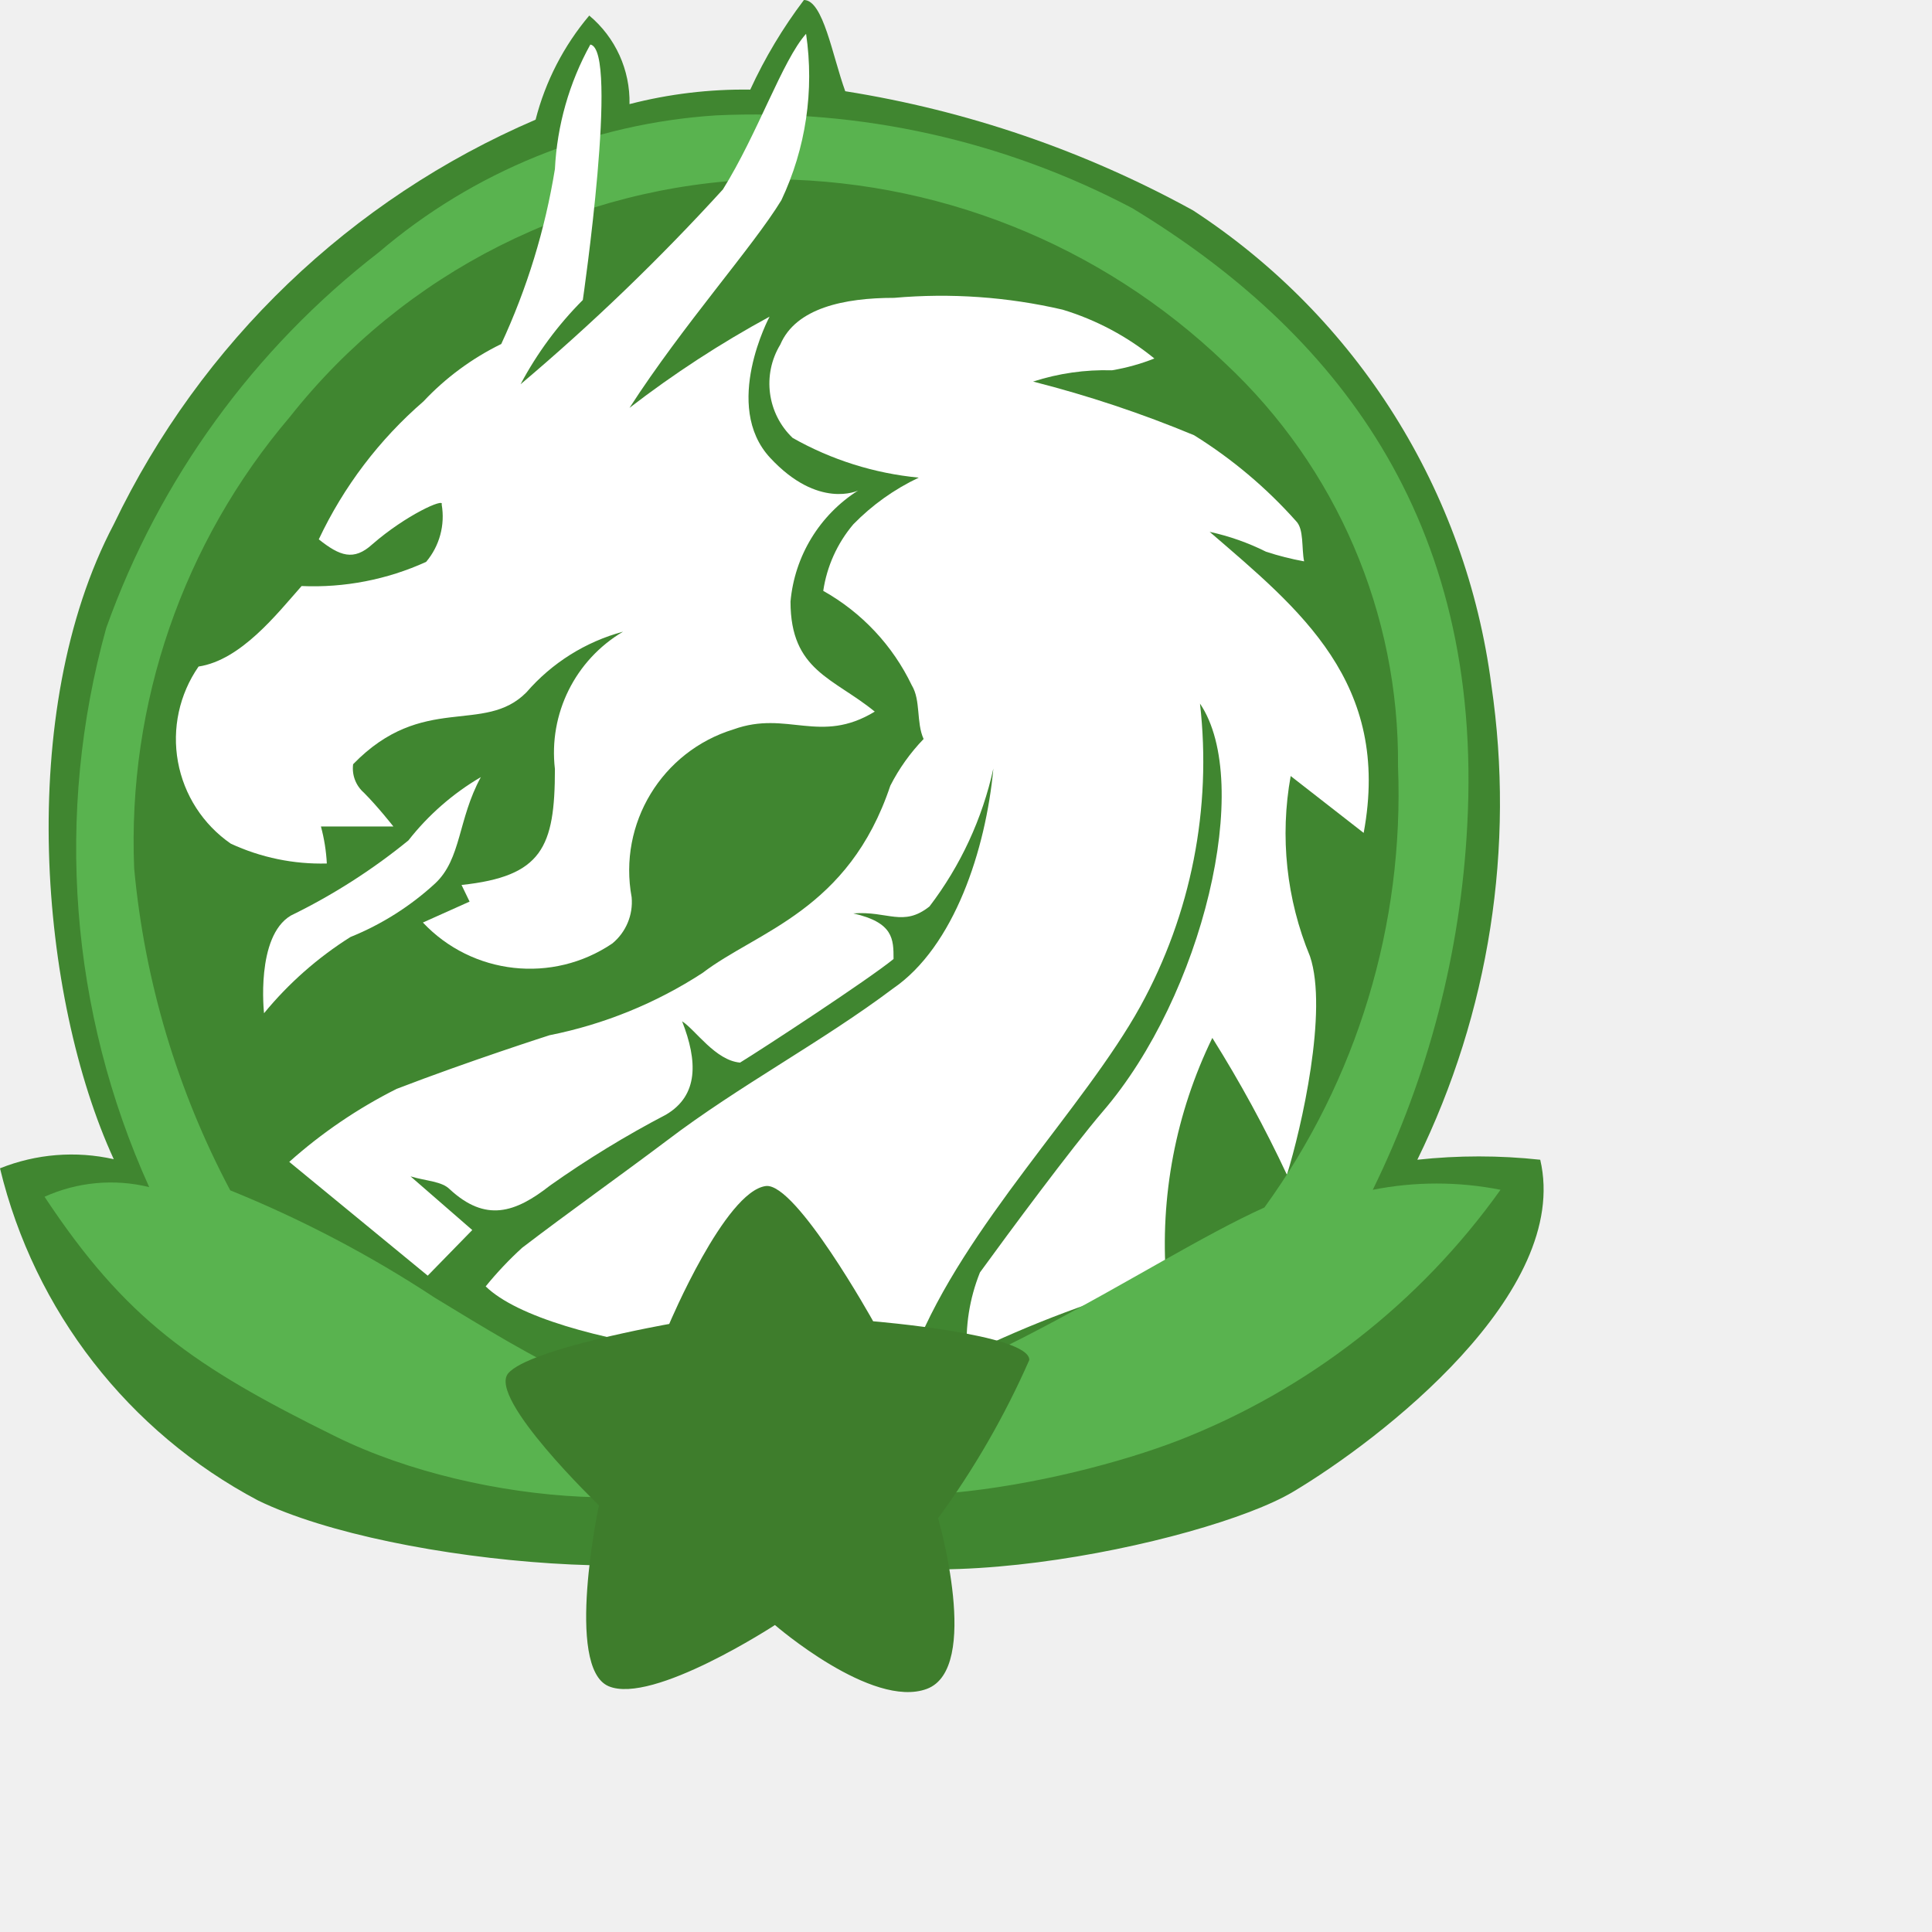
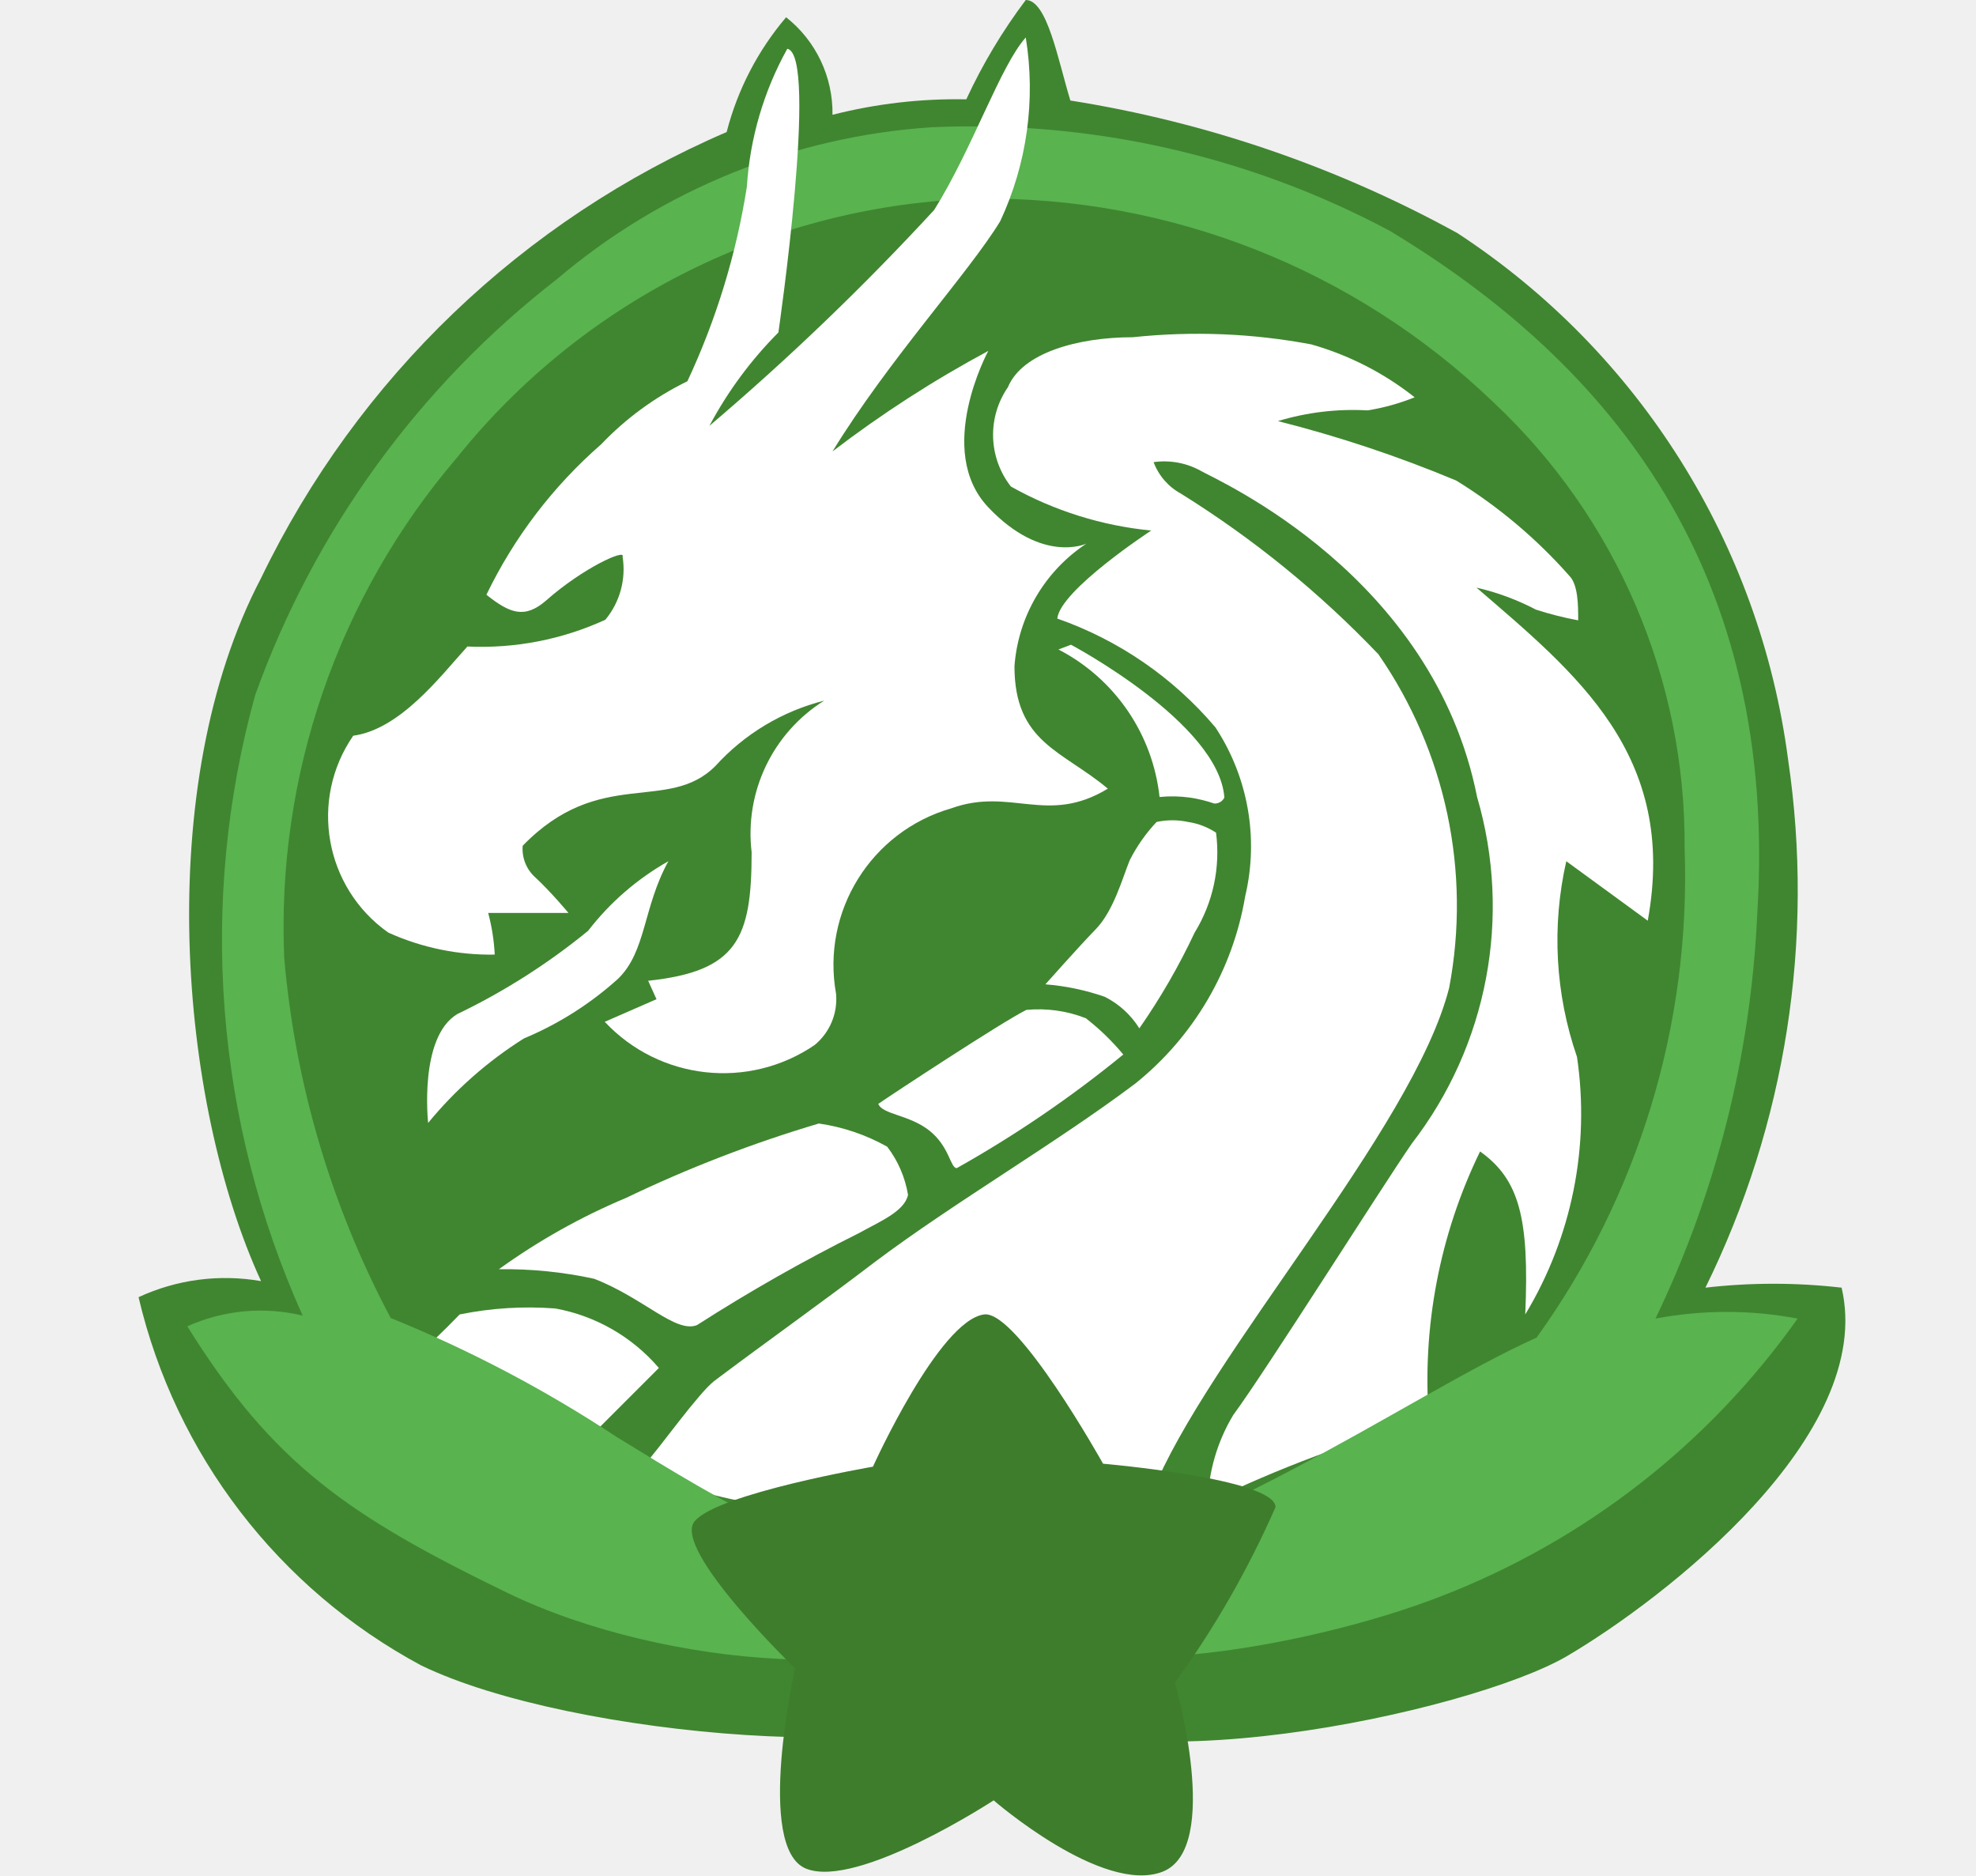
- <svg xmlns="http://www.w3.org/2000/svg" id="Emblem-Green" viewBox="0 0 36 36">
+ <svg xmlns="http://www.w3.org/2000/svg" id="Emblem-Green" viewBox="0 0 33.23 31.53">
  <defs>
    <style>
-   #outer-frame { fill: #408630; }
-   #inner-frame { fill: #59b34f; }
-   #star { fill: #3e7d2c; }
-   .dragon { fill: #fff; }
-   </style>
+       .cls-1 {
+         fill: #408630;
+       }
+ 
+       .cls-2 {
+         fill: #fff;
+       }
+ 
+       .cls-3 {
+         fill: #59b34f;
+       }
+ 
+       .cls-4 {
+         fill: #3e7d2c;
+       }
+ 
+       .cls-5 {
+         fill: none;
+       }
+     </style>
  </defs>
-   <path id="outer-frame" d="M5.78,12c-1.84,3.49-1.38,8.83,0,11.83A3.58,3.58,0,0,0,3.66,24a9.53,9.53,0,0,0,4.81,6.19c2.53,1.23,8.77,1.71,9.77.55,1.64,1.58,7.88.26,9.51-.71s5.19-3.71,4.61-6.19a10.62,10.62,0,0,0-2.29,0A15.12,15.12,0,0,0,31.45,15a12.48,12.48,0,0,0-5.56-8.85,19.92,19.92,0,0,0-6.48-2.22c-.24-.66-.41-1.7-.77-1.7a9,9,0,0,0-1,1.67,8.52,8.52,0,0,0-2.25.27,2.09,2.09,0,0,0-.75-1.65,4.89,4.89,0,0,0-1,1.94A15.49,15.49,0,0,0,5.78,12Z" transform="translate(-3.66 -2.23)" />
-   <path id="dragon-body" class="dragon" d="M20.65,15c.17.28.08.69.22,1a3.62,3.62,0,0,0-.62.87c-.78,2.33-2.48,2.71-3.5,3.49a8.16,8.16,0,0,1-2.85,1.16s-1.5.48-2.85,1a9.2,9.2,0,0,0-2,1.36L11.63,26l.83-.85-1.15-1c.3.09.58.09.73.24.67.62,1.22.44,1.87-.07A18.8,18.8,0,0,1,16.07,23c.61-.36.59-1,.3-1.74.25.16.62.73,1.08.77.44-.27,2.38-1.54,2.86-1.93,0-.37,0-.68-.75-.85.64-.05.93.26,1.42-.13a6.55,6.55,0,0,0,1.19-2.57c-.14,1.51-.73,3.32-1.87,4.1-1.33,1-2.87,1.81-4.21,2.83-.89.67-1.81,1.32-2.7,2a6.64,6.64,0,0,0-.68.72c1.17,1.14,6.17,1.69,8,1.18.93-2.32,3.15-4.5,4.2-6.4a9.47,9.47,0,0,0,1.11-5.64c1,1.48.05,5.44-1.81,7.6-.59.69-1.76,2.27-2.29,3a3.45,3.45,0,0,0-.24,1.53,20.83,20.83,0,0,1,3.71-1.39,8.78,8.78,0,0,1,.86-4.51,23.62,23.62,0,0,1,1.39,2.55c.27-.87.77-3.06.43-4.07a6,6,0,0,1-.36-3.36l1.36,1.06c.52-2.8-1.2-4.17-2.87-5.61a4.47,4.47,0,0,1,1.05.37,5.27,5.27,0,0,0,.71.18c-.05-.25,0-.6-.15-.75a8.69,8.69,0,0,0-1.9-1.6,21.74,21.74,0,0,0-3-1,4.36,4.36,0,0,1,1.47-.21,3.89,3.89,0,0,0,.79-.22A5,5,0,0,0,23.46,8a10,10,0,0,0-3.14-.22c-.93,0-1.83.19-2.12.87a1.4,1.4,0,0,0,.23,1.74,5.91,5.91,0,0,0,2.35.74,4.22,4.22,0,0,0-1.22.87A2.48,2.48,0,0,0,19,13.24,4,4,0,0,1,20.65,15Z" transform="translate(-3.66 -2.23)" />
-   <path id="inner-frame" d="M24.76,6.11A15.11,15.11,0,0,0,17,4.38a10.74,10.74,0,0,0-6.28,2.55,15.39,15.39,0,0,0-5.08,7,15.32,15.32,0,0,0,.8,10.42,3,3,0,0,0-1.95.18C6,26.81,7.24,27.68,9.92,29s6.83,1.55,8,.34c1.21,1.41,5.55.56,7.7-.27a13.29,13.29,0,0,0,6-4.67,6.13,6.13,0,0,0-2.38,0A17.5,17.5,0,0,0,31,17.61C31.31,11.86,28.5,8.38,24.76,6.11Zm-6.91-.54A12.3,12.3,0,0,1,26.49,9a10.16,10.16,0,0,1,3.22,7.51,13.11,13.11,0,0,1-2.49,8.22c-2.22,1-5.83,3.66-9.4,4.16-2.31-.16-4.3-1.41-6.06-2.48a21.86,21.86,0,0,0-3.81-2,15.92,15.92,0,0,1-1.79-6A12.2,12.2,0,0,1,9.06,10,11.67,11.67,0,0,1,17.85,5.57Z" transform="translate(-3.66 -2.23)" />
-   <path id="dragon-head" class="dragon" d="M19.65,11.37s-.74.36-1.64-.61S18,8.13,18,8.13a19.61,19.61,0,0,0-2.61,1.7c1-1.55,2.3-3,2.83-3.87a5.41,5.41,0,0,0,.46-3.1c-.44.49-.9,1.86-1.55,2.9a40.08,40.08,0,0,1-3.77,3.63,6.6,6.6,0,0,1,1.16-1.57s.68-4.67.14-4.76A5.34,5.34,0,0,0,14,5.38a12.49,12.49,0,0,1-1,3.26,5,5,0,0,0-1.45,1.07,7.79,7.79,0,0,0-1.95,2.57c.39.31.65.41,1,.09.62-.54,1.35-.87,1.29-.74a1.31,1.31,0,0,1-.29,1.07,5.07,5.07,0,0,1-2.32.45c-.46.52-1.13,1.38-1.92,1.5a2.37,2.37,0,0,0,.6,3.3,4,4,0,0,0,1.79.37,3.3,3.3,0,0,0-.11-.69l1.35,0s-.29-.37-.55-.63a.6.6,0,0,1-.2-.53c1.3-1.34,2.44-.54,3.23-1.34A3.63,3.63,0,0,1,15.27,14,2.62,2.62,0,0,0,14,16.56c0,1.46-.24,2-1.74,2.16l.15.31-.87.39a2.74,2.74,0,0,0,3.53.39,1,1,0,0,0,.36-.86,2.75,2.75,0,0,1,1.9-3.13c1-.36,1.61.29,2.63-.33-.77-.63-1.57-.76-1.57-2.05A2.74,2.74,0,0,1,19.65,11.37Z" transform="translate(-3.66 -2.23)" />
-   <path id="dragon-tongue" class="dragon" d="M12.62,16.71a4.8,4.8,0,0,0-1.35,1.18,11.31,11.31,0,0,1-2.19,1.4c-.66.39-.5,1.82-.5,1.82a6.7,6.7,0,0,1,1.61-1.42,5.22,5.22,0,0,0,1.58-1C12.26,18.23,12.19,17.5,12.62,16.71Z" transform="translate(-3.66 -2.23)" />
-   <path id="star" d="M17.93,24.33c.56-.07,2,2.52,2,2.52s2.91.24,2.91.72a15.7,15.7,0,0,1-1.7,2.95s.81,2.8-.21,3.18-2.83-1.19-2.83-1.19S15.82,34,15,33.65s-.18-3.37-.18-3.37-2.08-2-1.69-2.46,3-.92,3-.92S17.17,24.43,17.93,24.33Z" transform="translate(-3.66 -2.23)" />
+   <path id="outer-frame" class="cls-1" d="M4.39,9.72c-1.83,3.49-1.38,8.82,0,11.82a3.47,3.47,0,0,0-2.06.27A9.49,9.49,0,0,0,7.08,28c2.53,1.23,8.77,1.71,9.77.55,1.64,1.58,7.88.25,9.51-.71s5.19-3.71,4.61-6.19a10,10,0,0,0-2.29,0,15.11,15.11,0,0,0,1.39-8.88,12.52,12.52,0,0,0-5.56-8.85A20,20,0,0,0,18,1.69C17.79,1,17.61,0,17.25,0a9.18,9.18,0,0,0-1,1.67A8.45,8.45,0,0,0,14,1.93,2.05,2.05,0,0,0,13.22.29a4.84,4.84,0,0,0-1,1.93A15.49,15.49,0,0,0,4.39,9.72Z" />
+   <g id="dragon-body">
+     <path id="dragon-body-2" data-name="dragon-body" class="cls-2" d="M19.5,13.4a3.18,3.18,0,0,0-1.7-2.48l.21-.08s2.49,1.32,2.58,2.57a.18.18,0,0,1-.17.1,2.3,2.3,0,0,0-.41-.1A2.16,2.16,0,0,0,19.5,13.4Z" />
+     <path id="dragon-body-3" data-name="dragon-body" class="cls-2" d="M19,14.46a2.75,2.75,0,0,1,.45-.64,1.26,1.26,0,0,1,.53,0,1.17,1.17,0,0,1,.47.18,2.57,2.57,0,0,1-.36,1.68,11,11,0,0,1-.93,1.61,1.46,1.46,0,0,0-.58-.53,4,4,0,0,0-1-.21s.55-.62.85-.93S18.88,14.75,19,14.46Z" />
+     <path id="dragon-body-4" data-name="dragon-body" class="cls-2" d="M14.77,18.56c.2-.14,2.1-1.39,2.49-1.58a2.17,2.17,0,0,1,1,.14,4.07,4.07,0,0,1,.63.61,19.5,19.5,0,0,1-2.8,1.91c-.11,0-.12-.36-.46-.63S14.84,18.74,14.77,18.56Z" />
+     <path id="dragon-body-5" data-name="dragon-body" class="cls-2" d="M11.72,22.28a29.14,29.14,0,0,1,2.73-1.55c.34-.19.76-.36.82-.64a1.82,1.82,0,0,0-.35-.81,3.31,3.31,0,0,0-1.15-.39,21.83,21.83,0,0,0-3.24,1.25,10.79,10.79,0,0,0-2.14,1.2,7.06,7.06,0,0,1,1.6.16C10.82,21.82,11.36,22.42,11.72,22.28Z" />
+     <path id="dragon-body-6" data-name="dragon-body" class="cls-2" d="M7.73,22.1c-.55.57-1,.94-1,.94l3.06,1.25L11.08,23A3,3,0,0,0,9.34,22,5.86,5.86,0,0,0,7.73,22.1Z" />
+     <path id="dragon-body-7" data-name="dragon-body" class="cls-2" d="M20.94,15.07a5.13,5.13,0,0,1-1.85,3.15c-1.33,1-3.05,2-4.38,3-.89.68-1.81,1.33-2.7,2-.26.2-.93,1.14-1.15,1.38,1.16,1.14,6.64,1,8.51.51.93-2.32,4.39-6.11,5-8.5A7.42,7.42,0,0,0,23.18,11,17,17,0,0,0,19.86,8.3a1,1,0,0,1-.46-.53,1.27,1.27,0,0,1,.8.15c.28.16,3.9,1.75,4.64,5.48a6.53,6.53,0,0,1-1.1,5.83c-.51.74-2.46,3.83-3,4.56a3,3,0,0,0-.43,1.47,21.12,21.12,0,0,1,3.72-1.39,8.78,8.78,0,0,1,.86-4.51c.66.47.83,1.12.76,2.74a6.53,6.53,0,0,0,.87-4.33,6,6,0,0,1-.18-3.29l1.37,1c.51-2.79-1.21-4.16-2.88-5.6a4.17,4.17,0,0,1,1,.37,5.68,5.68,0,0,0,.71.18c0-.25,0-.6-.15-.75a8.46,8.46,0,0,0-1.9-1.6,21.3,21.3,0,0,0-3-1A4.36,4.36,0,0,1,23,6.9a3.72,3.72,0,0,0,.79-.22,5,5,0,0,0-1.74-.89,10.33,10.33,0,0,0-3-.12c-.92,0-1.86.26-2.1.84A1.41,1.41,0,0,0,17,8.18a6,6,0,0,0,2.36.74s-1.53,1-1.58,1.48a6.14,6.14,0,0,1,2.66,1.83A3.64,3.64,0,0,1,20.94,15.07Z" />
+   </g>
+   <path id="inner-frame" class="cls-3" d="M23.37,3.88a14.93,14.93,0,0,0-7.71-1.74A10.83,10.83,0,0,0,9.37,4.69a15.46,15.46,0,0,0-5.08,7,15.41,15.41,0,0,0,.8,10.43,3,3,0,0,0-1.94.18c1.44,2.31,2.7,3.18,5.38,4.48s6.84,1.55,8,.34c1.21,1.4,5.55.56,7.7-.28a13.15,13.15,0,0,0,6-4.67,6.41,6.41,0,0,0-2.39,0,17.48,17.48,0,0,0,1.71-6.78C29.92,9.62,27.12,6.14,23.37,3.88Zm-6.91-.54A12.28,12.28,0,0,1,25.1,6.75a10.18,10.18,0,0,1,3.23,7.52,13.26,13.26,0,0,1-2.49,8.22c-2.23,1-5.83,3.66-9.41,4.15-2.3-.15-4.3-1.4-6.06-2.48a21.68,21.68,0,0,0-3.8-2,15.8,15.8,0,0,1-1.79-6.05,12.13,12.13,0,0,1,2.9-8.41A11.65,11.65,0,0,1,16.46,3.34Z" />
+   <path id="dragon-head" class="cls-2" d="M18.27,9.14s-.74.35-1.65-.61,0-2.63,0-2.63A19.44,19.44,0,0,0,14,7.59c.95-1.55,2.29-3,2.82-3.87A5.29,5.29,0,0,0,17.25.63c-.43.48-.89,1.86-1.54,2.9a43.11,43.11,0,0,1-3.78,3.63,6.66,6.66,0,0,1,1.16-1.57s.68-4.67.15-4.77a5.48,5.48,0,0,0-.68,2.32,12.19,12.19,0,0,1-1,3.27,5.09,5.09,0,0,0-1.45,1.06A7.93,7.93,0,0,0,8.18,10c.39.31.64.41,1,.1.62-.55,1.35-.88,1.29-.74a1.33,1.33,0,0,1-.29,1.06,5,5,0,0,1-2.32.45c-.47.52-1.13,1.39-1.92,1.5a2.39,2.39,0,0,0,.59,3.31,4.17,4.17,0,0,0,1.79.37,3.4,3.4,0,0,0-.11-.7H9.56S9.27,15,9,14.75a.64.64,0,0,1-.21-.53c1.3-1.34,2.44-.54,3.24-1.34a3.69,3.69,0,0,1,1.83-1.1,2.64,2.64,0,0,0-1.22,2.55c0,1.45-.24,2-1.74,2.16l.14.31-.87.38a2.73,2.73,0,0,0,3.53.39,1,1,0,0,0,.36-.86A2.74,2.74,0,0,1,16,13.59c1-.36,1.61.29,2.63-.33-.76-.64-1.57-.77-1.57-2.06A2.71,2.71,0,0,1,18.27,9.14Z" />
+   <path id="dragon-tongue" class="cls-2" d="M11.24,14.48a4.5,4.5,0,0,0-1.35,1.17,11,11,0,0,1-2.2,1.4c-.65.39-.49,1.83-.49,1.83a6.7,6.7,0,0,1,1.61-1.42,5.56,5.56,0,0,0,1.58-1C10.87,16,10.81,15.26,11.24,14.48Z" />
+   <path id="star" class="cls-4" d="M16.55,22.1c.56-.07,2,2.51,2,2.51s2.9.25,2.9.73a16.06,16.06,0,0,1-1.69,2.95s.8,2.79-.21,3.18-2.84-1.2-2.84-1.2-2.28,1.49-3.15,1.15-.19-3.37-.19-3.37-2.07-2-1.69-2.47,3-.92,3-.92S15.79,22.2,16.55,22.1Z" />
+   <rect id="Bounding" class="cls-5" width="33.23" height="31.53" />
</svg>
